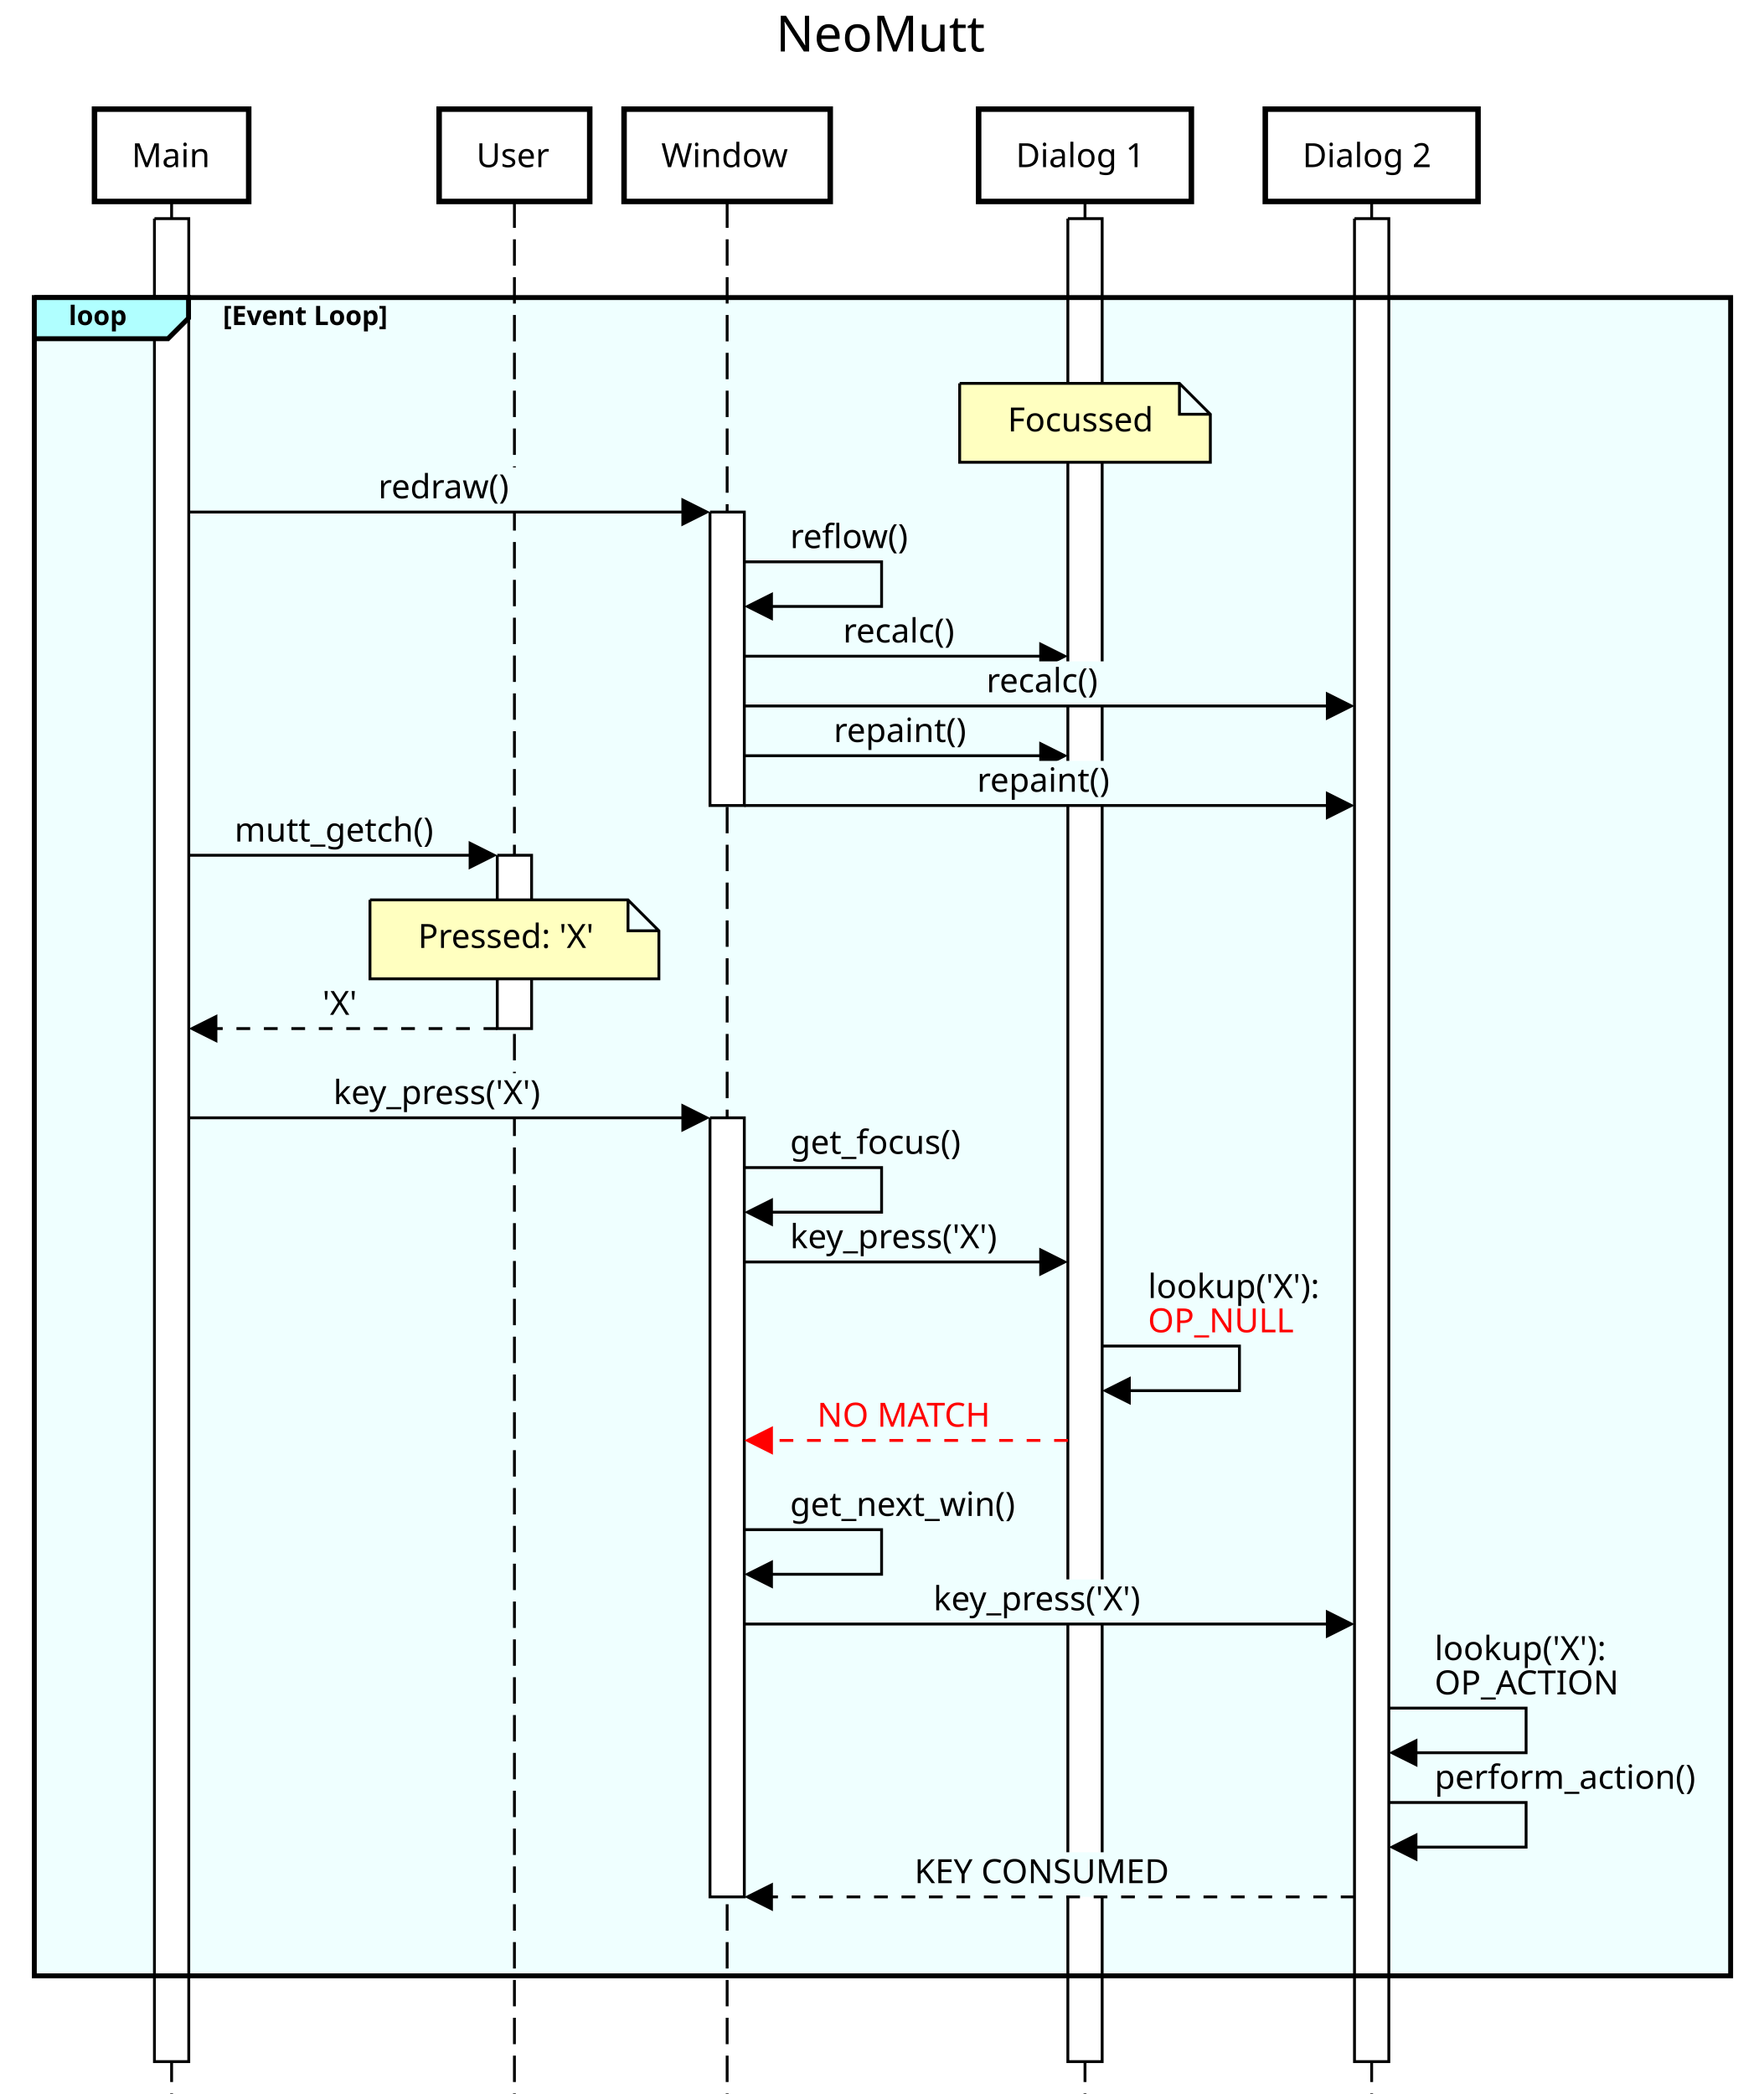
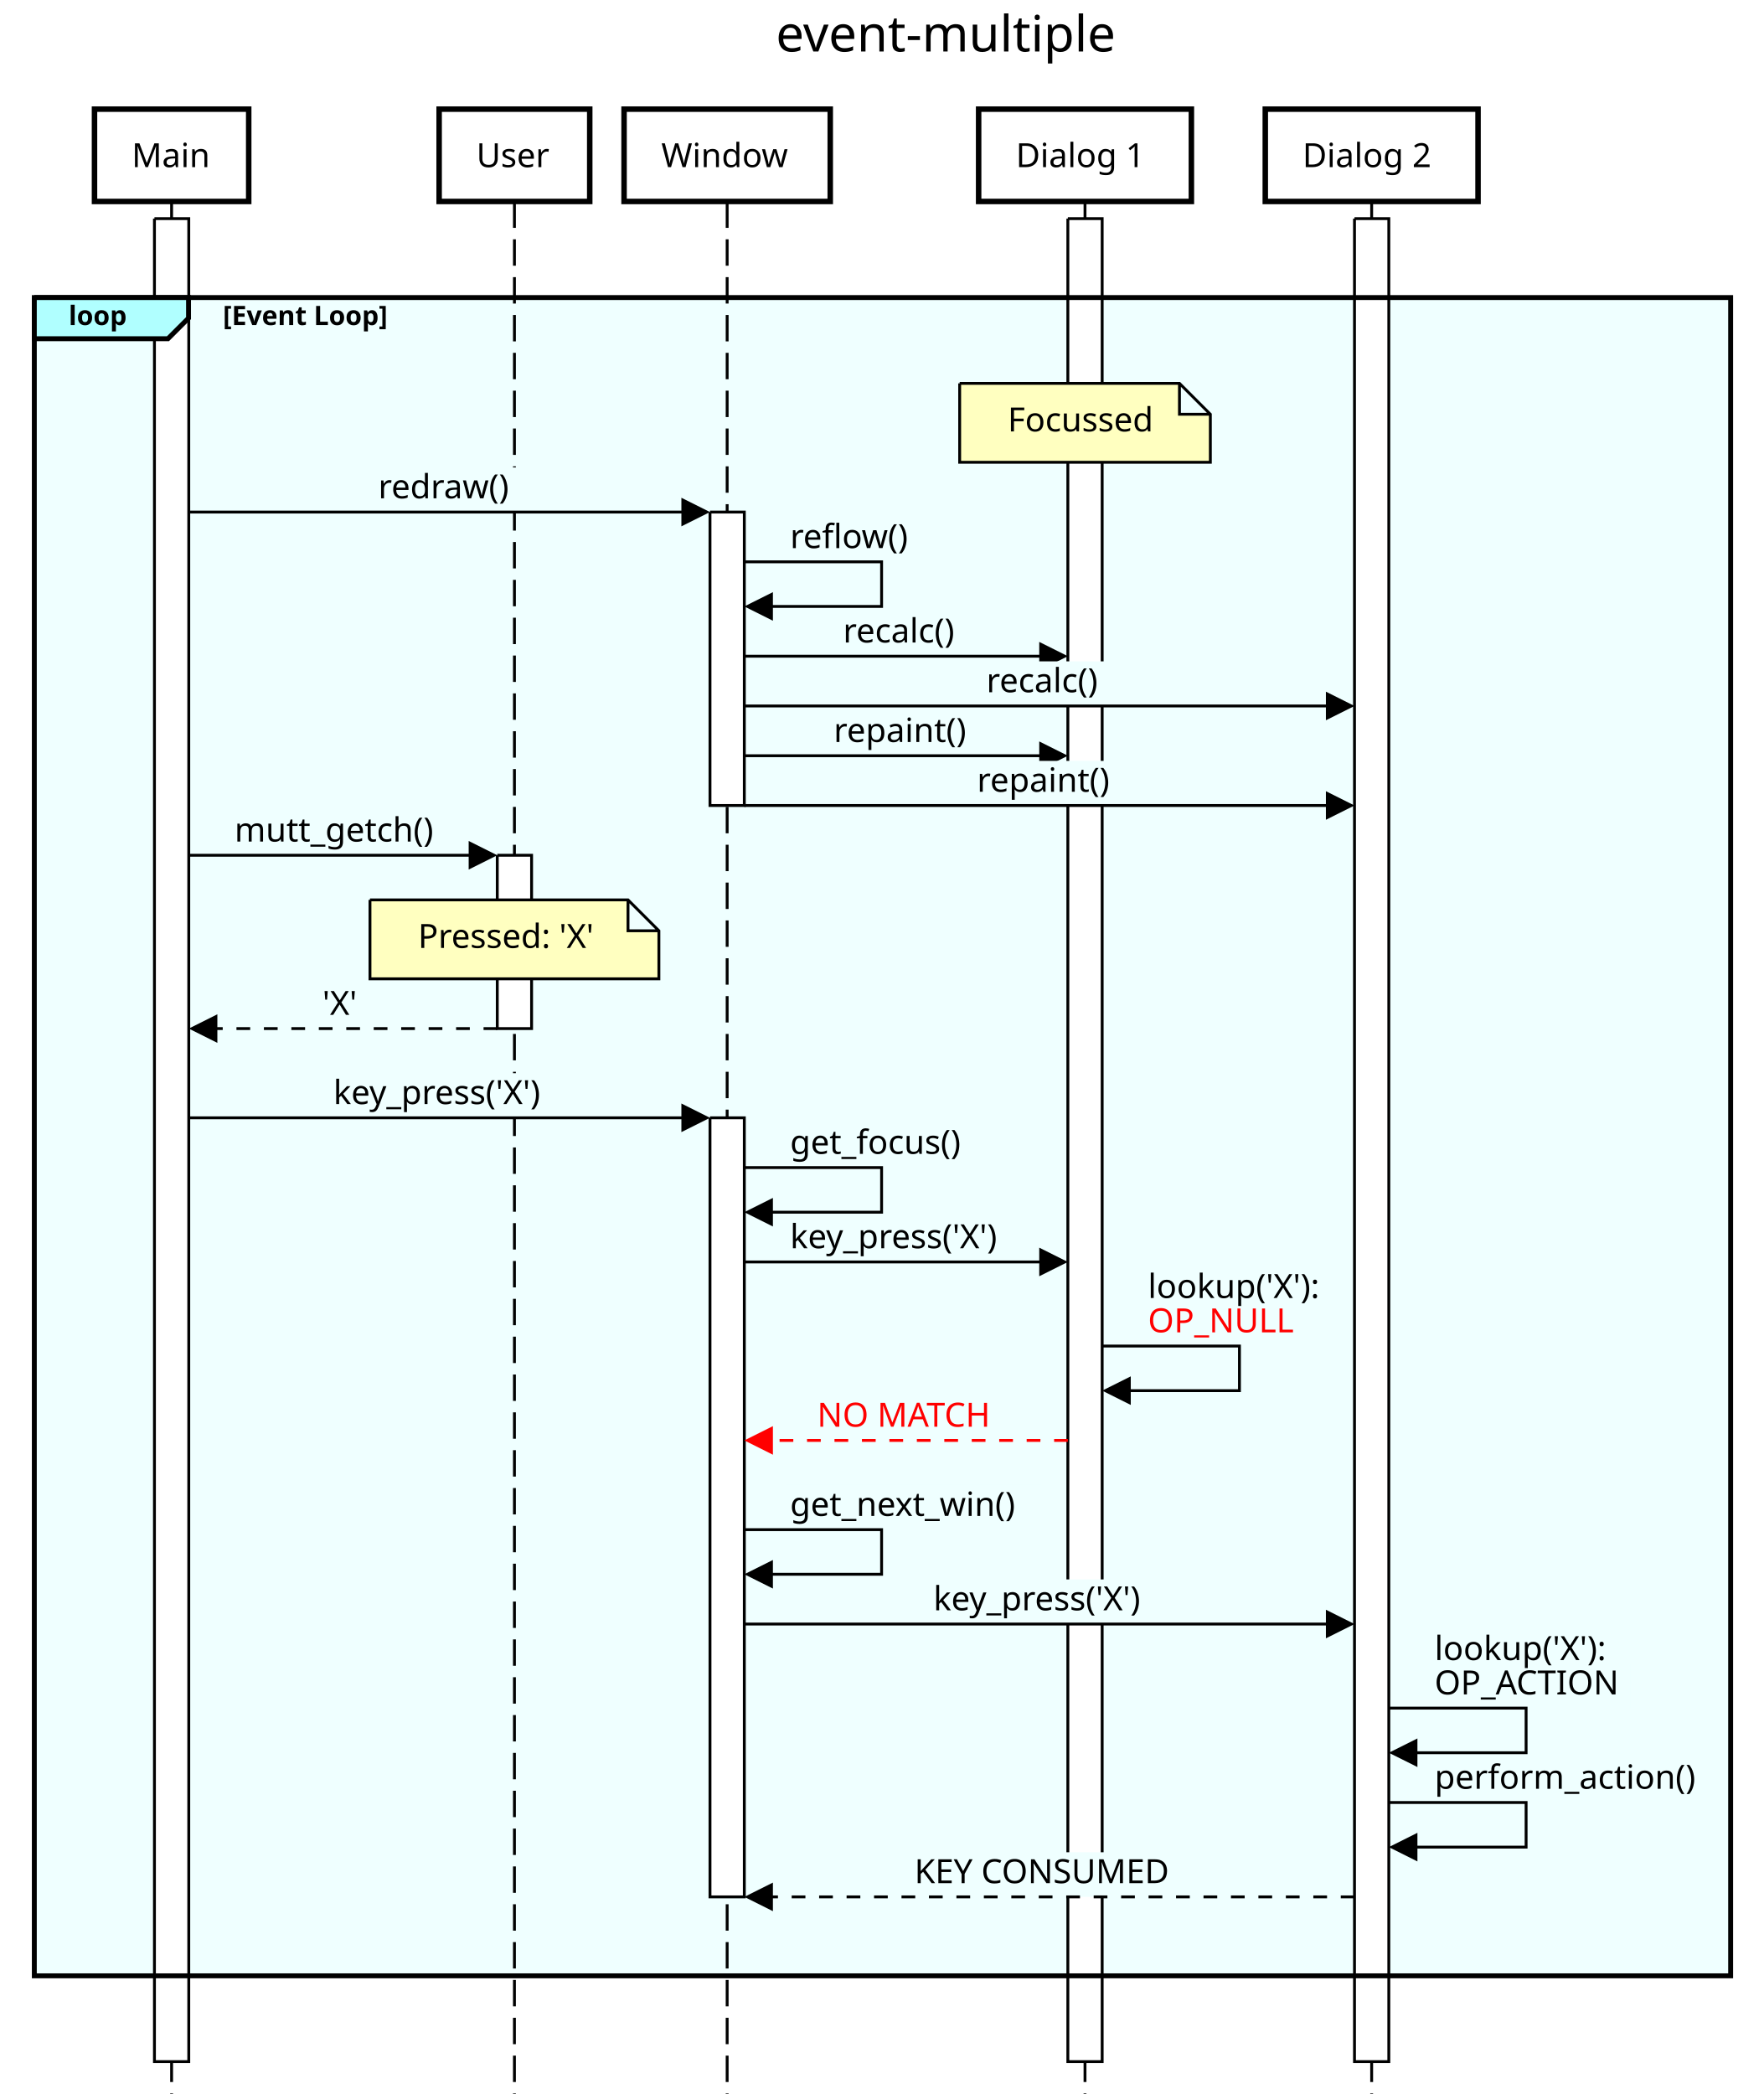
<svg xmlns="http://www.w3.org/2000/svg" version="1.1" width="775" height="920">
  <defs />
  <g>
    <g />
    <g />
    <g />
    <g />
    <g />
    <g />
    <g />
    <g />
    <g />
    <g />
    <g />
    <g />
    <g />
    <g />
    <g />
    <g />
    <g />
    <g />
    <g />
    <g />
    <g />
    <g />
    <g />
    <g />
    <g />
    <g />
    <g />
    <g>
      <rect fill="white" stroke="none" x="0" y="0" width="775" height="920" />
    </g>
    <g>
-       <text fill="black" stroke="none" font-family="sans-serif" font-size="16.5pt" font-style="normal" font-weight="normal" text-decoration="normal" x="340.89" y="22.618" text-anchor="start" dominant-baseline="alphabetic" xml:space="preserve">NeoMutt</text>
+       <text fill="black" stroke="none" font-family="sans-serif" font-size="16.5pt" font-style="normal" font-weight="normal" text-decoration="normal" x="340.89" y="22.618" text-anchor="start" dominant-baseline="alphabetic" xml:space="preserve">event-multiple</text>
    </g>
    <g>
      <rect fill="rgb(239,255,255)" stroke="none" x="15.079" y="130.732" width="745.272" height="737.346" />
    </g>
    <g>
      <path fill="none" stroke="black" paint-order="fill stroke markers" d=" M 75.393 88.512 L 75.393 920.853" stroke-miterlimit="10" stroke-width="1.257" stroke-dasharray="11.599,5.026" />
      <path fill="none" stroke="black" paint-order="fill stroke markers" d=" M 226.015 88.512 L 226.015 920.853" stroke-miterlimit="10" stroke-width="1.257" stroke-dasharray="11.599,5.026" />
      <path fill="none" stroke="black" paint-order="fill stroke markers" d=" M 319.473 88.512 L 319.473 920.853" stroke-miterlimit="10" stroke-width="1.257" stroke-dasharray="11.599,5.026" />
      <path fill="none" stroke="black" paint-order="fill stroke markers" d=" M 476.694 88.512 L 476.694 920.853" stroke-miterlimit="10" stroke-width="1.257" stroke-dasharray="11.599,5.026" />
      <path fill="none" stroke="black" paint-order="fill stroke markers" d=" M 602.634 88.512 L 602.634 920.853" stroke-miterlimit="10" stroke-width="1.257" stroke-dasharray="11.599,5.026" />
    </g>
    <g>
      <path fill="none" stroke="none" />
      <g>
        <path fill="white" stroke="black" paint-order="fill stroke markers" d=" M 41.516 47.95 L 109.27 47.95 L 109.27 88.512 L 41.516 88.512 L 41.516 47.95 Z" stroke-miterlimit="10" stroke-width="2.413" stroke-dasharray="" />
      </g>
      <g>
        <text fill="black" stroke="none" font-family="sans-serif" font-size="11pt" font-style="normal" font-weight="normal" text-decoration="normal" x="57.877" y="73.433" text-anchor="start" dominant-baseline="alphabetic" xml:space="preserve">Main</text>
      </g>
      <path fill="none" stroke="none" />
      <g>
        <path fill="white" stroke="black" paint-order="fill stroke markers" d=" M 192.93 47.95 L 259.1 47.95 L 259.1 88.512 L 192.93 88.512 L 192.93 47.95 Z" stroke-miterlimit="10" stroke-width="2.413" stroke-dasharray="" />
      </g>
      <g>
        <text fill="black" stroke="none" font-family="sans-serif" font-size="11pt" font-style="normal" font-weight="normal" text-decoration="normal" x="209.29" y="73.433" text-anchor="start" dominant-baseline="alphabetic" xml:space="preserve">User</text>
      </g>
      <path fill="none" stroke="none" />
      <g>
        <path fill="white" stroke="black" paint-order="fill stroke markers" d=" M 274.179 47.95 L 364.766 47.95 L 364.766 88.512 L 274.179 88.512 L 274.179 47.95 Z" stroke-miterlimit="10" stroke-width="2.413" stroke-dasharray="" />
      </g>
      <g>
        <text fill="black" stroke="none" font-family="sans-serif" font-size="11pt" font-style="normal" font-weight="normal" text-decoration="normal" x="290.539" y="73.433" text-anchor="start" dominant-baseline="alphabetic" xml:space="preserve">Window</text>
      </g>
      <path fill="none" stroke="none" />
      <g>
        <path fill="white" stroke="black" paint-order="fill stroke markers" d=" M 429.959 47.95 L 523.43 47.95 L 523.43 88.512 L 429.959 88.512 L 429.959 47.95 Z" stroke-miterlimit="10" stroke-width="2.413" stroke-dasharray="" />
      </g>
      <g>
        <text fill="black" stroke="none" font-family="sans-serif" font-size="11pt" font-style="normal" font-weight="normal" text-decoration="normal" x="446.319" y="73.433" text-anchor="start" dominant-baseline="alphabetic" xml:space="preserve">Dialog 1</text>
      </g>
      <path fill="none" stroke="none" />
      <g>
        <path fill="white" stroke="black" paint-order="fill stroke markers" d=" M 555.899 47.95 L 649.369 47.95 L 649.369 88.512 L 555.899 88.512 L 555.899 47.95 Z" stroke-miterlimit="10" stroke-width="2.413" stroke-dasharray="" />
      </g>
      <g>
        <text fill="black" stroke="none" font-family="sans-serif" font-size="11pt" font-style="normal" font-weight="normal" text-decoration="normal" x="572.259" y="73.433" text-anchor="start" dominant-baseline="alphabetic" xml:space="preserve">Dialog 2</text>
      </g>
    </g>
    <g>
      <path fill="white" stroke="black" paint-order="fill stroke markers" d=" M 67.854 96.051 L 82.933 96.051 L 82.933 905.774 L 67.854 905.774 L 67.854 96.051" stroke-miterlimit="10" stroke-width="1.257" stroke-dasharray="" />
      <path fill="white" stroke="black" paint-order="fill stroke markers" d=" M 469.155 96.051 L 484.234 96.051 L 484.234 905.774 L 469.155 905.774 L 469.155 96.051" stroke-miterlimit="10" stroke-width="1.257" stroke-dasharray="" />
      <path fill="white" stroke="black" paint-order="fill stroke markers" d=" M 595.095 96.051 L 610.173 96.051 L 610.173 905.774 L 595.095 905.774 L 595.095 96.051" stroke-miterlimit="10" stroke-width="1.257" stroke-dasharray="" />
      <path fill="white" stroke="black" paint-order="fill stroke markers" d=" M 311.933 224.973 L 327.012 224.973 L 327.012 353.896 L 311.933 353.896 L 311.933 224.973" stroke-miterlimit="10" stroke-width="1.257" stroke-dasharray="" />
      <path fill="white" stroke="black" paint-order="fill stroke markers" d=" M 218.476 375.76 L 233.554 375.76 L 233.554 451.907 L 218.476 451.907 L 218.476 375.76" stroke-miterlimit="10" stroke-width="1.257" stroke-dasharray="" />
      <path fill="white" stroke="black" paint-order="fill stroke markers" d=" M 311.933 491.112 L 327.012 491.112 L 327.012 833.397 L 311.933 833.397 L 311.933 491.112" stroke-miterlimit="10" stroke-width="1.257" stroke-dasharray="" />
      <path fill="#ffffc0" stroke="black" paint-order="fill stroke markers" d=" M 421.626 168.429 L 518.192 168.429 L 531.763 181.999 L 531.763 203.109 L 421.626 203.109 L 421.626 168.429 M 518.192 168.429 L 518.192 181.999 L 531.763 181.999" stroke-miterlimit="10" stroke-width="1.257" stroke-dasharray="" />
      <g>
        <text fill="black" stroke="none" font-family="sans-serif" font-size="11pt" font-style="normal" font-weight="normal" text-decoration="normal" x="442.736" y="189.539" text-anchor="start" dominant-baseline="alphabetic" xml:space="preserve">Focussed</text>
      </g>
      <g>
        <g>
          <rect fill="rgb(239,255,255)" stroke="none" x="163.913" y="205.371" width="67.04" height="19.602" />
        </g>
        <text fill="black" stroke="none" font-family="sans-serif" font-size="11pt" font-style="normal" font-weight="normal" text-decoration="normal" x="166.175" y="218.942" text-anchor="start" dominant-baseline="alphabetic" xml:space="preserve">redraw()</text>
      </g>
      <g>
        <path fill="none" stroke="black" paint-order="fill stroke markers" d=" M 82.933 224.973 L 309.42 224.973" stroke-miterlimit="10" stroke-width="1.257" stroke-dasharray="" />
        <g transform="translate(311.9333,224.9734) translate(-311.9333,-224.9734)">
          <path fill="black" stroke="none" paint-order="stroke fill markers" d=" M 299.368 218.691 L 311.933 224.973 L 299.368 231.256 Z" />
        </g>
      </g>
      <g>
        <g>
          <rect fill="rgb(239,255,255)" stroke="none" x="344.855" y="227.235" width="60.924" height="19.602" />
        </g>
        <text fill="black" stroke="none" font-family="sans-serif" font-size="11pt" font-style="normal" font-weight="normal" text-decoration="normal" x="347.117" y="240.806" text-anchor="start" dominant-baseline="alphabetic" xml:space="preserve">reflow()</text>
      </g>
      <g>
        <path fill="none" stroke="black" paint-order="fill stroke markers" d=" M 327.012 246.837 L 387.327 246.837 L 387.327 266.44 L 329.525 266.44" stroke-miterlimit="10" stroke-width="1.257" stroke-dasharray="" />
        <g transform="translate(327.0119,266.4397) translate(-327.0119,-266.4397)">
          <path fill="black" stroke="none" paint-order="stroke fill markers" d=" M 339.577 260.157 L 327.012 266.44 L 339.577 272.723 Z" />
        </g>
      </g>
      <g>
        <g>
          <rect fill="rgb(239,255,255)" stroke="none" x="368.13" y="268.702" width="59.907" height="19.602" />
        </g>
        <text fill="black" stroke="none" font-family="sans-serif" font-size="11pt" font-style="normal" font-weight="normal" text-decoration="normal" x="370.392" y="282.272" text-anchor="start" dominant-baseline="alphabetic" xml:space="preserve">recalc()</text>
      </g>
      <g>
        <path fill="none" stroke="black" paint-order="fill stroke markers" d=" M 327.012 288.304 L 466.642 288.304" stroke-miterlimit="10" stroke-width="1.257" stroke-dasharray="" />
        <g transform="translate(469.155,288.3038) translate(-469.155,-288.3038)">
          <path fill="black" stroke="none" paint-order="stroke fill markers" d=" M 456.589 282.021 L 469.155 288.304 L 456.589 294.587 Z" />
        </g>
      </g>
      <g>
        <g>
          <rect fill="rgb(239,255,255)" stroke="none" x="431.1" y="290.566" width="59.907" height="19.602" />
        </g>
        <text fill="black" stroke="none" font-family="sans-serif" font-size="11pt" font-style="normal" font-weight="normal" text-decoration="normal" x="433.362" y="304.136" text-anchor="start" dominant-baseline="alphabetic" xml:space="preserve">recalc()</text>
      </g>
      <g>
        <path fill="none" stroke="black" paint-order="fill stroke markers" d=" M 327.012 310.168 L 592.581 310.168" stroke-miterlimit="10" stroke-width="1.257" stroke-dasharray="" />
        <g transform="translate(595.0945,310.1678) translate(-595.0945,-310.1678)">
          <path fill="black" stroke="none" paint-order="stroke fill markers" d=" M 582.529 303.885 L 595.095 310.168 L 582.529 316.451 Z" />
        </g>
      </g>
      <g>
        <g>
          <rect fill="rgb(239,255,255)" stroke="none" x="364.013" y="312.43" width="68.14" height="19.602" />
        </g>
        <text fill="black" stroke="none" font-family="sans-serif" font-size="11pt" font-style="normal" font-weight="normal" text-decoration="normal" x="366.275" y="326" text-anchor="start" dominant-baseline="alphabetic" xml:space="preserve">repaint()</text>
      </g>
      <g>
        <path fill="none" stroke="black" paint-order="fill stroke markers" d=" M 327.012 332.032 L 466.642 332.032" stroke-miterlimit="10" stroke-width="1.257" stroke-dasharray="" />
        <g transform="translate(469.155,332.0319) translate(-469.155,-332.0319)">
          <path fill="black" stroke="none" paint-order="stroke fill markers" d=" M 456.589 325.749 L 469.155 332.032 L 456.589 338.315 Z" />
        </g>
      </g>
      <g>
        <g>
          <rect fill="rgb(239,255,255)" stroke="none" x="426.983" y="334.294" width="68.14" height="19.602" />
        </g>
        <text fill="black" stroke="none" font-family="sans-serif" font-size="11pt" font-style="normal" font-weight="normal" text-decoration="normal" x="429.245" y="347.864" text-anchor="start" dominant-baseline="alphabetic" xml:space="preserve">repaint()</text>
      </g>
      <g>
        <path fill="none" stroke="black" paint-order="fill stroke markers" d=" M 327.012 353.896 L 592.581 353.896" stroke-miterlimit="10" stroke-width="1.257" stroke-dasharray="" />
        <g transform="translate(595.0945,353.8959) translate(-595.0945,-353.8959)">
          <path fill="black" stroke="none" paint-order="stroke fill markers" d=" M 582.529 347.613 L 595.095 353.896 L 582.529 360.179 Z" />
        </g>
      </g>
      <g>
        <g>
          <rect fill="rgb(239,255,255)" stroke="none" x="100.776" y="356.158" width="99.857" height="19.602" />
        </g>
        <text fill="black" stroke="none" font-family="sans-serif" font-size="11pt" font-style="normal" font-weight="normal" text-decoration="normal" x="103.037" y="369.728" text-anchor="start" dominant-baseline="alphabetic" xml:space="preserve">mutt_getch()</text>
      </g>
      <g>
        <path fill="none" stroke="black" paint-order="fill stroke markers" d=" M 82.933 375.76 L 215.963 375.76" stroke-miterlimit="10" stroke-width="1.257" stroke-dasharray="" />
        <g transform="translate(218.4756,375.7599) translate(-218.4756,-375.7599)">
          <path fill="black" stroke="none" paint-order="stroke fill markers" d=" M 205.91 369.477 L 218.476 375.76 L 205.91 382.043 Z" />
        </g>
      </g>
      <path fill="#ffffc0" stroke="black" paint-order="fill stroke markers" d=" M 162.547 395.362 L 275.913 395.362 L 289.483 408.933 L 289.483 430.043 L 162.547 430.043 L 162.547 395.362 M 275.913 395.362 L 275.913 408.933 L 289.483 408.933" stroke-miterlimit="10" stroke-width="1.257" stroke-dasharray="" />
      <g>
        <text fill="black" stroke="none" font-family="sans-serif" font-size="11pt" font-style="normal" font-weight="normal" text-decoration="normal" x="183.657" y="416.472" text-anchor="start" dominant-baseline="alphabetic" xml:space="preserve">Pressed: 'X'</text>
      </g>
      <g>
        <g>
          <rect fill="rgb(239,255,255)" stroke="none" x="139.384" y="432.305" width="22.64" height="19.602" />
        </g>
        <text fill="black" stroke="none" font-family="sans-serif" font-size="11pt" font-style="normal" font-weight="normal" text-decoration="normal" x="141.646" y="445.876" text-anchor="start" dominant-baseline="alphabetic" xml:space="preserve">'X'</text>
      </g>
      <g>
        <path fill="none" stroke="black" paint-order="fill stroke markers" d=" M 218.476 451.907 L 85.446 451.907" stroke-miterlimit="10" stroke-width="1.257" stroke-dasharray="6.031" />
        <g transform="translate(82.93257,451.9071) translate(-82.93257,-451.9071)">
          <path fill="black" stroke="none" paint-order="stroke fill markers" d=" M 95.498 445.624 L 82.933 451.907 L 95.498 458.19 Z" />
        </g>
      </g>
      <g>
        <g>
          <rect fill="rgb(239,255,255)" stroke="none" x="144.204" y="471.509" width="106.457" height="19.602" />
        </g>
        <text fill="black" stroke="none" font-family="sans-serif" font-size="11pt" font-style="normal" font-weight="normal" text-decoration="normal" x="146.466" y="485.08" text-anchor="start" dominant-baseline="alphabetic" xml:space="preserve">key_press('X')</text>
      </g>
      <g>
        <path fill="none" stroke="black" paint-order="fill stroke markers" d=" M 82.933 491.112 L 309.42 491.112" stroke-miterlimit="10" stroke-width="1.257" stroke-dasharray="" />
        <g transform="translate(311.9333,491.1116) translate(-311.9333,-491.1116)">
          <path fill="black" stroke="none" paint-order="stroke fill markers" d=" M 299.368 484.829 L 311.933 491.112 L 299.368 497.394 Z" />
        </g>
      </g>
      <g>
        <g>
          <rect fill="rgb(239,255,255)" stroke="none" x="344.855" y="493.373" width="86.557" height="19.602" />
        </g>
        <text fill="black" stroke="none" font-family="sans-serif" font-size="11pt" font-style="normal" font-weight="normal" text-decoration="normal" x="347.117" y="506.944" text-anchor="start" dominant-baseline="alphabetic" xml:space="preserve">get_focus()</text>
      </g>
      <g>
        <path fill="none" stroke="black" paint-order="fill stroke markers" d=" M 327.012 512.976 L 387.327 512.976 L 387.327 532.578 L 329.525 532.578" stroke-miterlimit="10" stroke-width="1.257" stroke-dasharray="" />
        <g transform="translate(327.0119,532.5779) translate(-327.0119,-532.5779)">
          <path fill="black" stroke="none" paint-order="stroke fill markers" d=" M 339.577 526.295 L 327.012 532.578 L 339.577 538.861 Z" />
        </g>
      </g>
      <g>
        <g>
          <rect fill="rgb(239,255,255)" stroke="none" x="344.855" y="534.84" width="106.457" height="19.602" />
        </g>
        <text fill="black" stroke="none" font-family="sans-serif" font-size="11pt" font-style="normal" font-weight="normal" text-decoration="normal" x="347.117" y="548.41" text-anchor="start" dominant-baseline="alphabetic" xml:space="preserve">key_press('X')</text>
      </g>
      <g>
        <path fill="none" stroke="black" paint-order="fill stroke markers" d=" M 327.012 554.442 L 466.642 554.442" stroke-miterlimit="10" stroke-width="1.257" stroke-dasharray="" />
        <g transform="translate(469.155,554.4419) translate(-469.155,-554.4419)">
          <path fill="black" stroke="none" paint-order="stroke fill markers" d=" M 456.589 548.159 L 469.155 554.442 L 456.589 560.725 Z" />
        </g>
      </g>
      <g>
        <g>
          <rect fill="rgb(239,255,255)" stroke="none" x="502.077" y="556.704" width="87.74" height="19.602" />
        </g>
        <g>
          <rect fill="rgb(239,255,255)" stroke="none" x="502.077" y="571.782" width="70.307" height="19.602" />
        </g>
        <text fill="black" stroke="none" font-family="sans-serif" font-size="11pt" font-style="normal" font-weight="normal" text-decoration="normal" x="504.339" y="570.275" text-anchor="start" dominant-baseline="alphabetic" xml:space="preserve">lookup('X'):</text>
        <text fill="red" stroke="none" font-family="sans-serif" font-size="11pt" font-style="normal" font-weight="normal" text-decoration="normal" x="504.339" y="585.353" text-anchor="start" dominant-baseline="alphabetic" xml:space="preserve">OP_NULL</text>
      </g>
      <g>
        <path fill="none" stroke="black" paint-order="fill stroke markers" d=" M 484.234 591.385 L 544.548 591.385 L 544.548 610.987 L 486.747 610.987" stroke-miterlimit="10" stroke-width="1.257" stroke-dasharray="" />
        <g transform="translate(484.2337,610.9869) translate(-484.2337,-610.9869)">
          <path fill="black" stroke="none" paint-order="stroke fill markers" d=" M 496.799 604.704 L 484.234 610.987 L 496.799 617.27 Z" />
        </g>
      </g>
      <g>
        <g>
          <rect fill="rgb(239,255,255)" stroke="none" x="356.747" y="613.249" width="82.674" height="19.602" />
        </g>
        <text fill="red" stroke="none" font-family="sans-serif" font-size="11pt" font-style="normal" font-weight="normal" text-decoration="normal" x="359.008" y="626.819" text-anchor="start" dominant-baseline="alphabetic" xml:space="preserve">NO MATCH</text>
      </g>
      <g>
        <path fill="none" stroke="red" paint-order="fill stroke markers" d=" M 469.155 632.851 L 329.525 632.851" stroke-miterlimit="10" stroke-width="1.257" stroke-dasharray="6.031" />
        <g transform="translate(327.0119,632.8509) translate(-327.0119,-632.8509)">
          <path fill="red" stroke="none" paint-order="stroke fill markers" d=" M 339.577 626.568 L 327.012 632.851 L 339.577 639.134 Z" />
        </g>
      </g>
      <g>
        <g>
          <rect fill="rgb(239,255,255)" stroke="none" x="344.855" y="652.453" width="112.607" height="19.602" />
        </g>
        <text fill="black" stroke="none" font-family="sans-serif" font-size="11pt" font-style="normal" font-weight="normal" text-decoration="normal" x="347.117" y="666.024" text-anchor="start" dominant-baseline="alphabetic" xml:space="preserve">get_next_win()</text>
      </g>
      <g>
        <path fill="none" stroke="black" paint-order="fill stroke markers" d=" M 327.012 672.055 L 387.327 672.055 L 387.327 691.658 L 329.525 691.658" stroke-miterlimit="10" stroke-width="1.257" stroke-dasharray="" />
        <g transform="translate(327.0119,691.6576) translate(-327.0119,-691.6576)">
          <path fill="black" stroke="none" paint-order="stroke fill markers" d=" M 339.577 685.375 L 327.012 691.658 L 339.577 697.94 Z" />
        </g>
      </g>
      <g>
        <g>
          <rect fill="rgb(239,255,255)" stroke="none" x="407.825" y="693.919" width="106.457" height="19.602" />
        </g>
        <text fill="black" stroke="none" font-family="sans-serif" font-size="11pt" font-style="normal" font-weight="normal" text-decoration="normal" x="410.087" y="707.49" text-anchor="start" dominant-baseline="alphabetic" xml:space="preserve">key_press('X')</text>
      </g>
      <g>
        <path fill="none" stroke="black" paint-order="fill stroke markers" d=" M 327.012 713.522 L 592.581 713.522" stroke-miterlimit="10" stroke-width="1.257" stroke-dasharray="" />
        <g transform="translate(595.0945,713.5217) translate(-595.0945,-713.5217)">
          <path fill="black" stroke="none" paint-order="stroke fill markers" d=" M 582.529 707.239 L 595.095 713.522 L 582.529 719.804 Z" />
        </g>
      </g>
      <g>
        <g>
          <rect fill="rgb(239,255,255)" stroke="none" x="628.016" y="715.783" width="87.74" height="19.602" />
        </g>
        <g>
          <rect fill="rgb(239,255,255)" stroke="none" x="628.016" y="730.862" width="88.124" height="19.602" />
        </g>
        <text fill="black" stroke="none" font-family="sans-serif" font-size="11pt" font-style="normal" font-weight="normal" text-decoration="normal" x="630.278" y="729.354" text-anchor="start" dominant-baseline="alphabetic" xml:space="preserve">lookup('X'):</text>
        <text fill="black" stroke="none" font-family="sans-serif" font-size="11pt" font-style="normal" font-weight="normal" text-decoration="normal" x="630.278" y="744.433" text-anchor="start" dominant-baseline="alphabetic" xml:space="preserve">OP_ACTION</text>
      </g>
      <g>
        <path fill="none" stroke="black" paint-order="fill stroke markers" d=" M 610.173 750.464 L 670.488 750.464 L 670.488 770.067 L 612.686 770.067" stroke-miterlimit="10" stroke-width="1.257" stroke-dasharray="" />
        <g transform="translate(610.1732,770.0666) translate(-610.1732,-770.0666)">
          <path fill="black" stroke="none" paint-order="stroke fill markers" d=" M 622.739 763.784 L 610.173 770.067 L 622.739 776.349 Z" />
        </g>
      </g>
      <g>
        <g>
          <rect fill="rgb(239,255,255)" stroke="none" x="628.016" y="772.328" width="127.057" height="19.602" />
        </g>
        <text fill="black" stroke="none" font-family="sans-serif" font-size="11pt" font-style="normal" font-weight="normal" text-decoration="normal" x="630.278" y="785.899" text-anchor="start" dominant-baseline="alphabetic" xml:space="preserve">perform_action()</text>
      </g>
      <g>
        <path fill="none" stroke="black" paint-order="fill stroke markers" d=" M 610.173 791.931 L 670.488 791.931 L 670.488 811.533 L 612.686 811.533" stroke-miterlimit="10" stroke-width="1.257" stroke-dasharray="" />
        <g transform="translate(610.1732,811.5329) translate(-610.1732,-811.5329)">
          <path fill="black" stroke="none" paint-order="stroke fill markers" d=" M 622.739 805.25 L 610.173 811.533 L 622.739 817.816 Z" />
        </g>
      </g>
      <g>
        <g>
          <rect fill="rgb(239,255,255)" stroke="none" x="399.5" y="813.795" width="123.107" height="19.602" />
        </g>
        <text fill="black" stroke="none" font-family="sans-serif" font-size="11pt" font-style="normal" font-weight="normal" text-decoration="normal" x="401.762" y="827.365" text-anchor="start" dominant-baseline="alphabetic" xml:space="preserve">KEY CONSUMED</text>
      </g>
      <g>
        <path fill="none" stroke="black" paint-order="fill stroke markers" d=" M 595.095 833.397 L 329.525 833.397" stroke-miterlimit="10" stroke-width="1.257" stroke-dasharray="6.031" />
        <g transform="translate(327.0119,833.3969) translate(-327.0119,-833.3969)">
          <path fill="black" stroke="none" paint-order="stroke fill markers" d=" M 339.577 827.114 L 327.012 833.397 L 339.577 839.68 Z" />
        </g>
      </g>
      <g>
        <g />
        <path fill="none" stroke="black" paint-order="fill stroke markers" d=" M 15.079 130.732 L 760.351 130.732 L 760.351 868.078 L 15.079 868.078 L 15.079 130.732 Z" stroke-miterlimit="10" stroke-width="2.154" stroke-dasharray="" />
        <path fill="#b0ffff" stroke="black" paint-order="fill stroke markers" d=" M 15.079 130.732 L 15.079 148.826 L 73.786 148.826 L 82.833 139.779 L 82.833 130.732 L 15.079 130.732" stroke-miterlimit="10" stroke-width="2.154" stroke-dasharray="" />
        <text fill="black" stroke="none" font-family="sans-serif" font-size="8.8pt" font-style="normal" font-weight="bold" text-decoration="normal" x="30.157" y="142.795" text-anchor="start" dominant-baseline="alphabetic" xml:space="preserve">loop</text>
        <text fill="black" stroke="none" font-family="sans-serif" font-size="8.8pt" font-style="normal" font-weight="bold" text-decoration="normal" x="97.912" y="142.795" text-anchor="start" dominant-baseline="alphabetic" xml:space="preserve">[Event Loop]</text>
      </g>
    </g>
  </g>
</svg>
